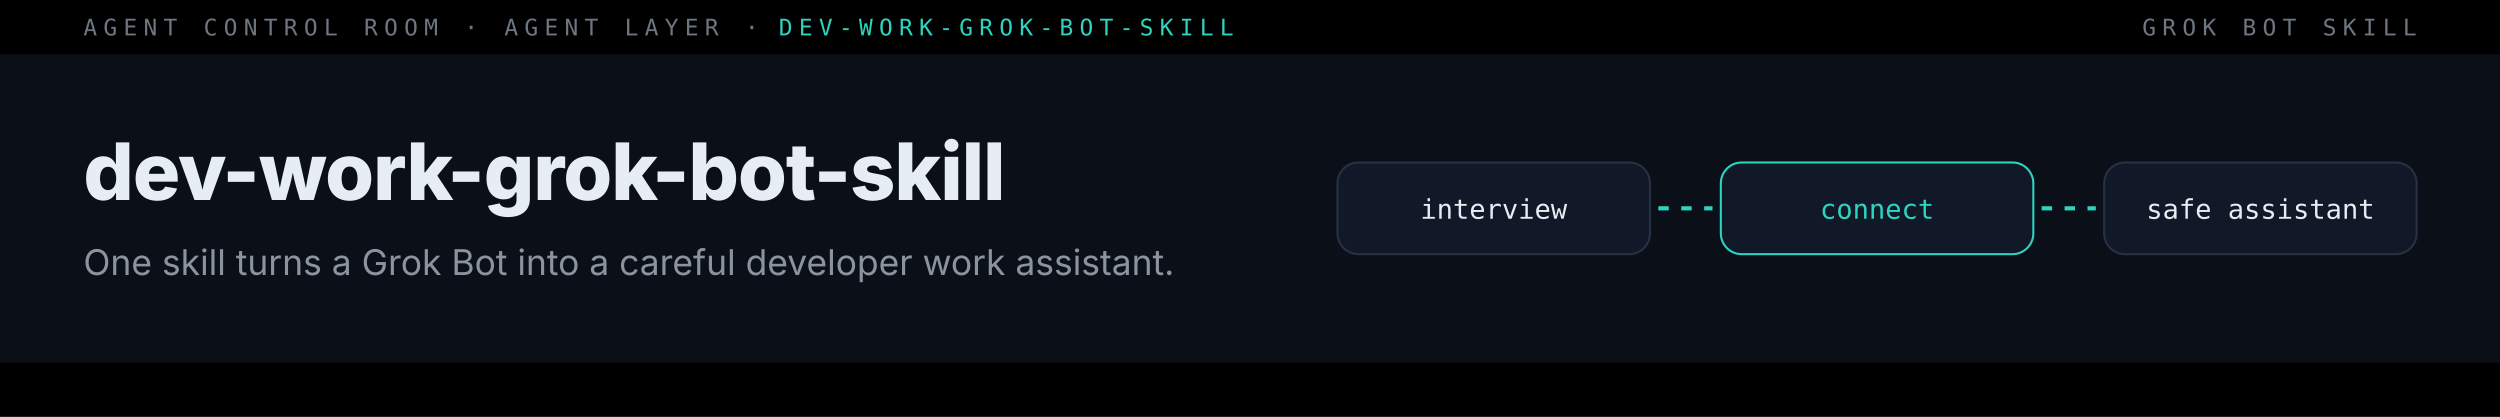
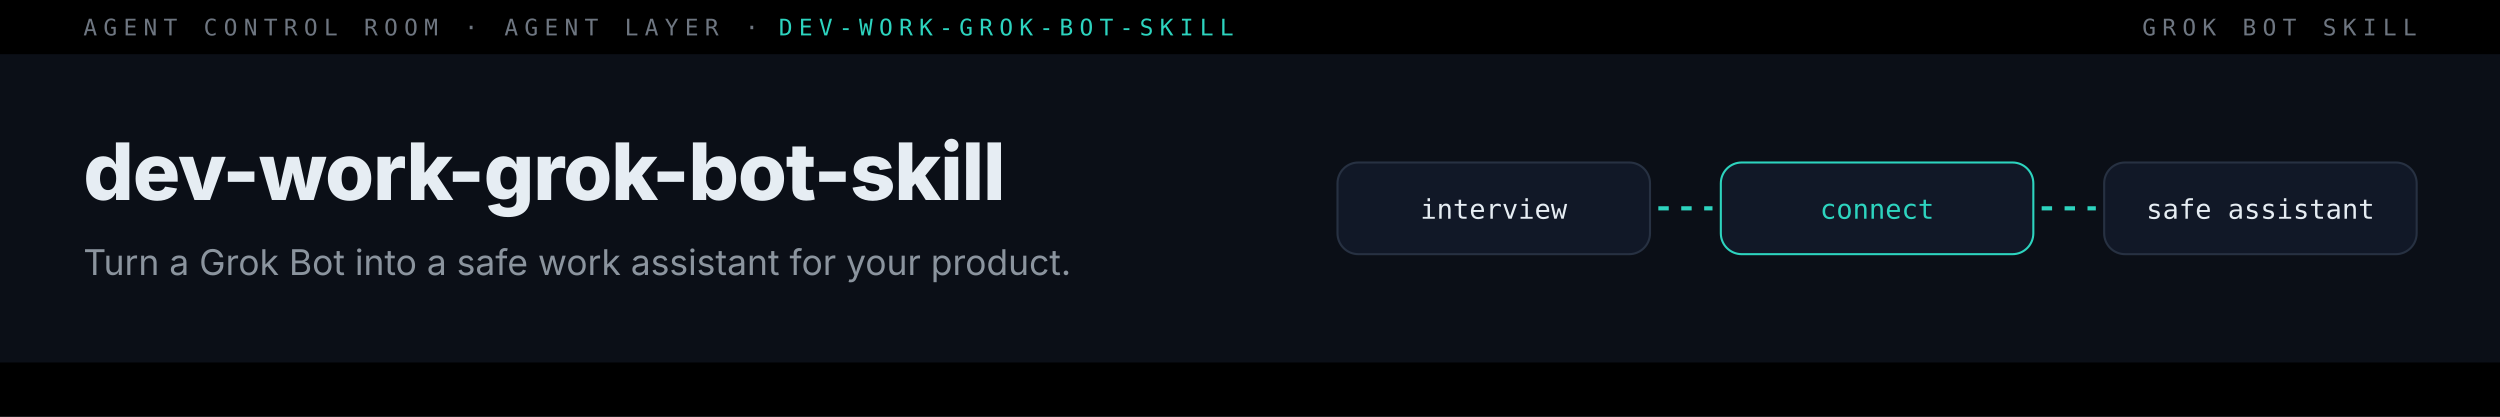
<svg xmlns="http://www.w3.org/2000/svg" width="1200" height="200" viewBox="0 0 1200 200" role="img" aria-labelledby="t d" font-family="ui-sans-serif,-apple-system,'Segoe UI',Inter,Helvetica,Arial,sans-serif">
  <style>.flow{stroke-dasharray:5 6;animation:f 1.4s linear infinite}@keyframes f{to{stroke-dashoffset:-11}}@media (prefers-reduced-motion: reduce){*{animation:none!important}}</style>
  <rect class="bg" width="1200" height="200" fill="#0b0f17" />
  <rect width="1200" height="26" fill="#000000" />
  <rect y="174" width="1200" height="26" fill="#000000" />
  <text x="40" y="17" fill="#6e7681" font-size="11" letter-spacing="3" font-family="ui-monospace,SFMono-Regular,'JetBrains Mono',Menlo,Consolas,monospace">AGENT CONTROL ROOM · AGENT LAYER · <tspan fill="#2dd4bf">DEV-WORK-GROK-BOT-SKILL</tspan>
  </text>
  <text x="1160" y="17" text-anchor="end" fill="#6e7681" font-size="11" letter-spacing="3" font-family="ui-monospace,SFMono-Regular,'JetBrains Mono',Menlo,Consolas,monospace">GROK BOT SKILL</text>
  <text x="40" y="96" fill="#e6edf3" font-size="38" font-weight="800" letter-spacing="-0.5">dev-work-grok-bot-skill</text>
-   <text x="40" y="132" fill="#8b949e" font-size="17">One skill turns a Grok Bot into a careful developer work assistant.</text>
+   <text x="40" y="132" fill="#8b949e" font-size="17">Turn a Grok Bot into a safe work assistant for your product.</text>
  <g data-step="interview">
    <rect x="642" y="78" width="150" height="44" rx="10" fill="#111827" stroke="#273142" />
    <text x="717" y="105" text-anchor="middle" fill="#e6edf3" font-size="13" font-family="ui-monospace,SFMono-Regular,'JetBrains Mono',Menlo,Consolas,monospace">interview</text>
  </g>
  <line class="flow" x1="796" y1="100" x2="822" y2="100" stroke="#2dd4bf" stroke-width="2" />
  <g data-step="connect">
    <rect x="826" y="78" width="150" height="44" rx="10" fill="#111827" stroke="#2dd4bf" />
    <text x="901" y="105" text-anchor="middle" fill="#2dd4bf" font-size="13" font-family="ui-monospace,SFMono-Regular,'JetBrains Mono',Menlo,Consolas,monospace">connect</text>
  </g>
  <line class="flow" x1="980" y1="100" x2="1006" y2="100" stroke="#2dd4bf" stroke-width="2" />
  <g data-step="safe assistant">
    <rect x="1010" y="78" width="150" height="44" rx="10" fill="#111827" stroke="#273142" />
    <text x="1085" y="105" text-anchor="middle" fill="#e6edf3" font-size="13" font-family="ui-monospace,SFMono-Regular,'JetBrains Mono',Menlo,Consolas,monospace">safe assistant</text>
  </g>
</svg>
